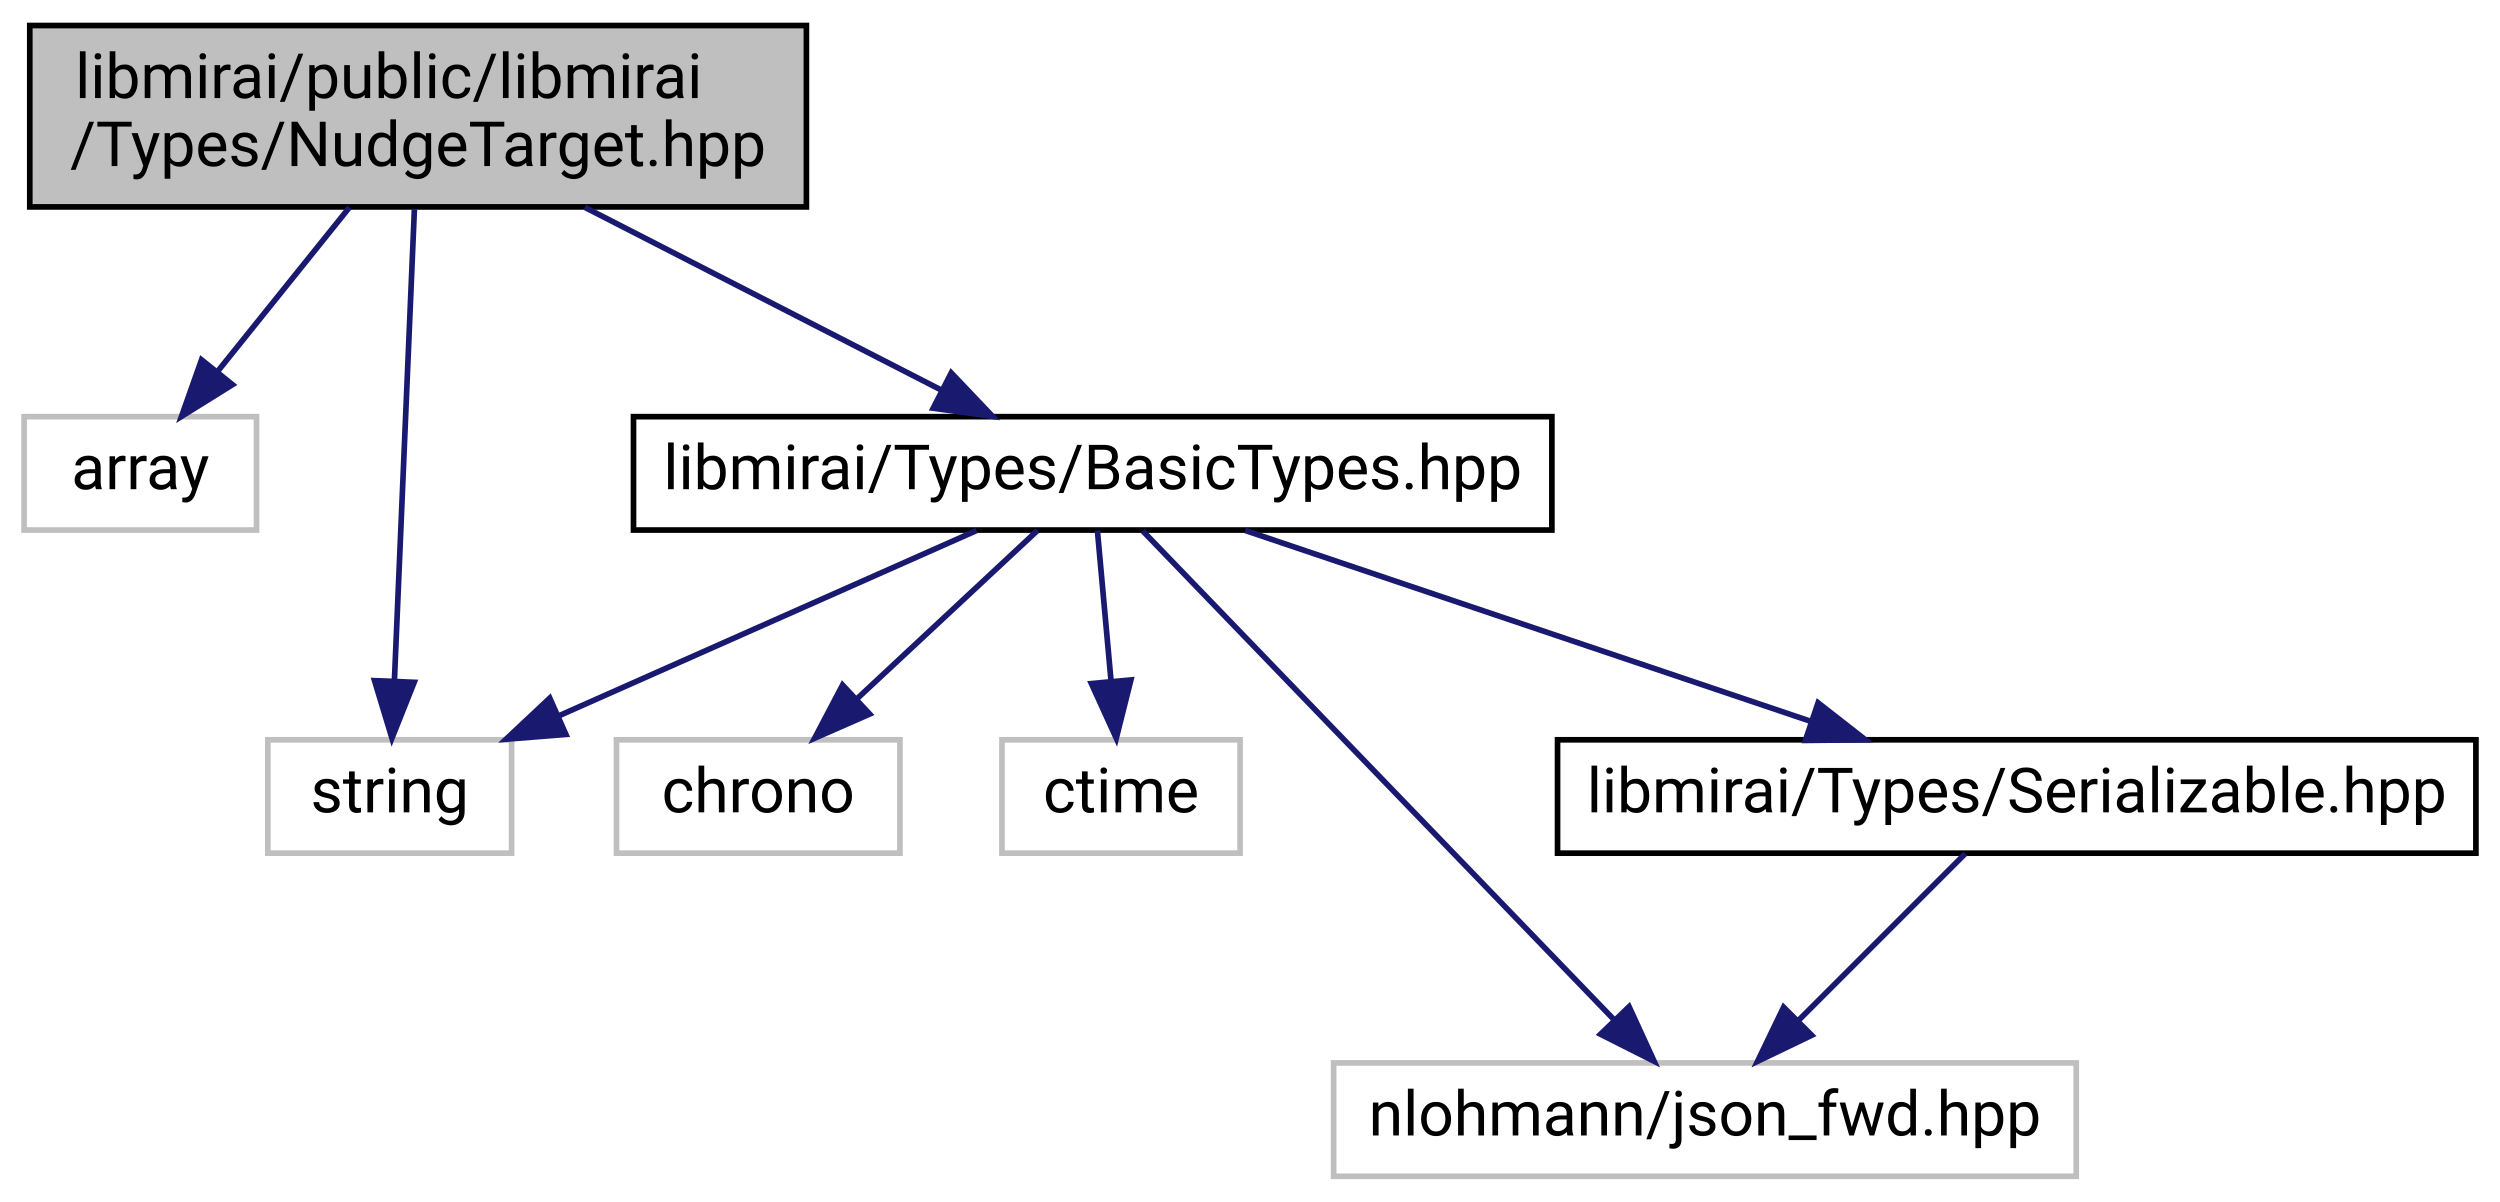
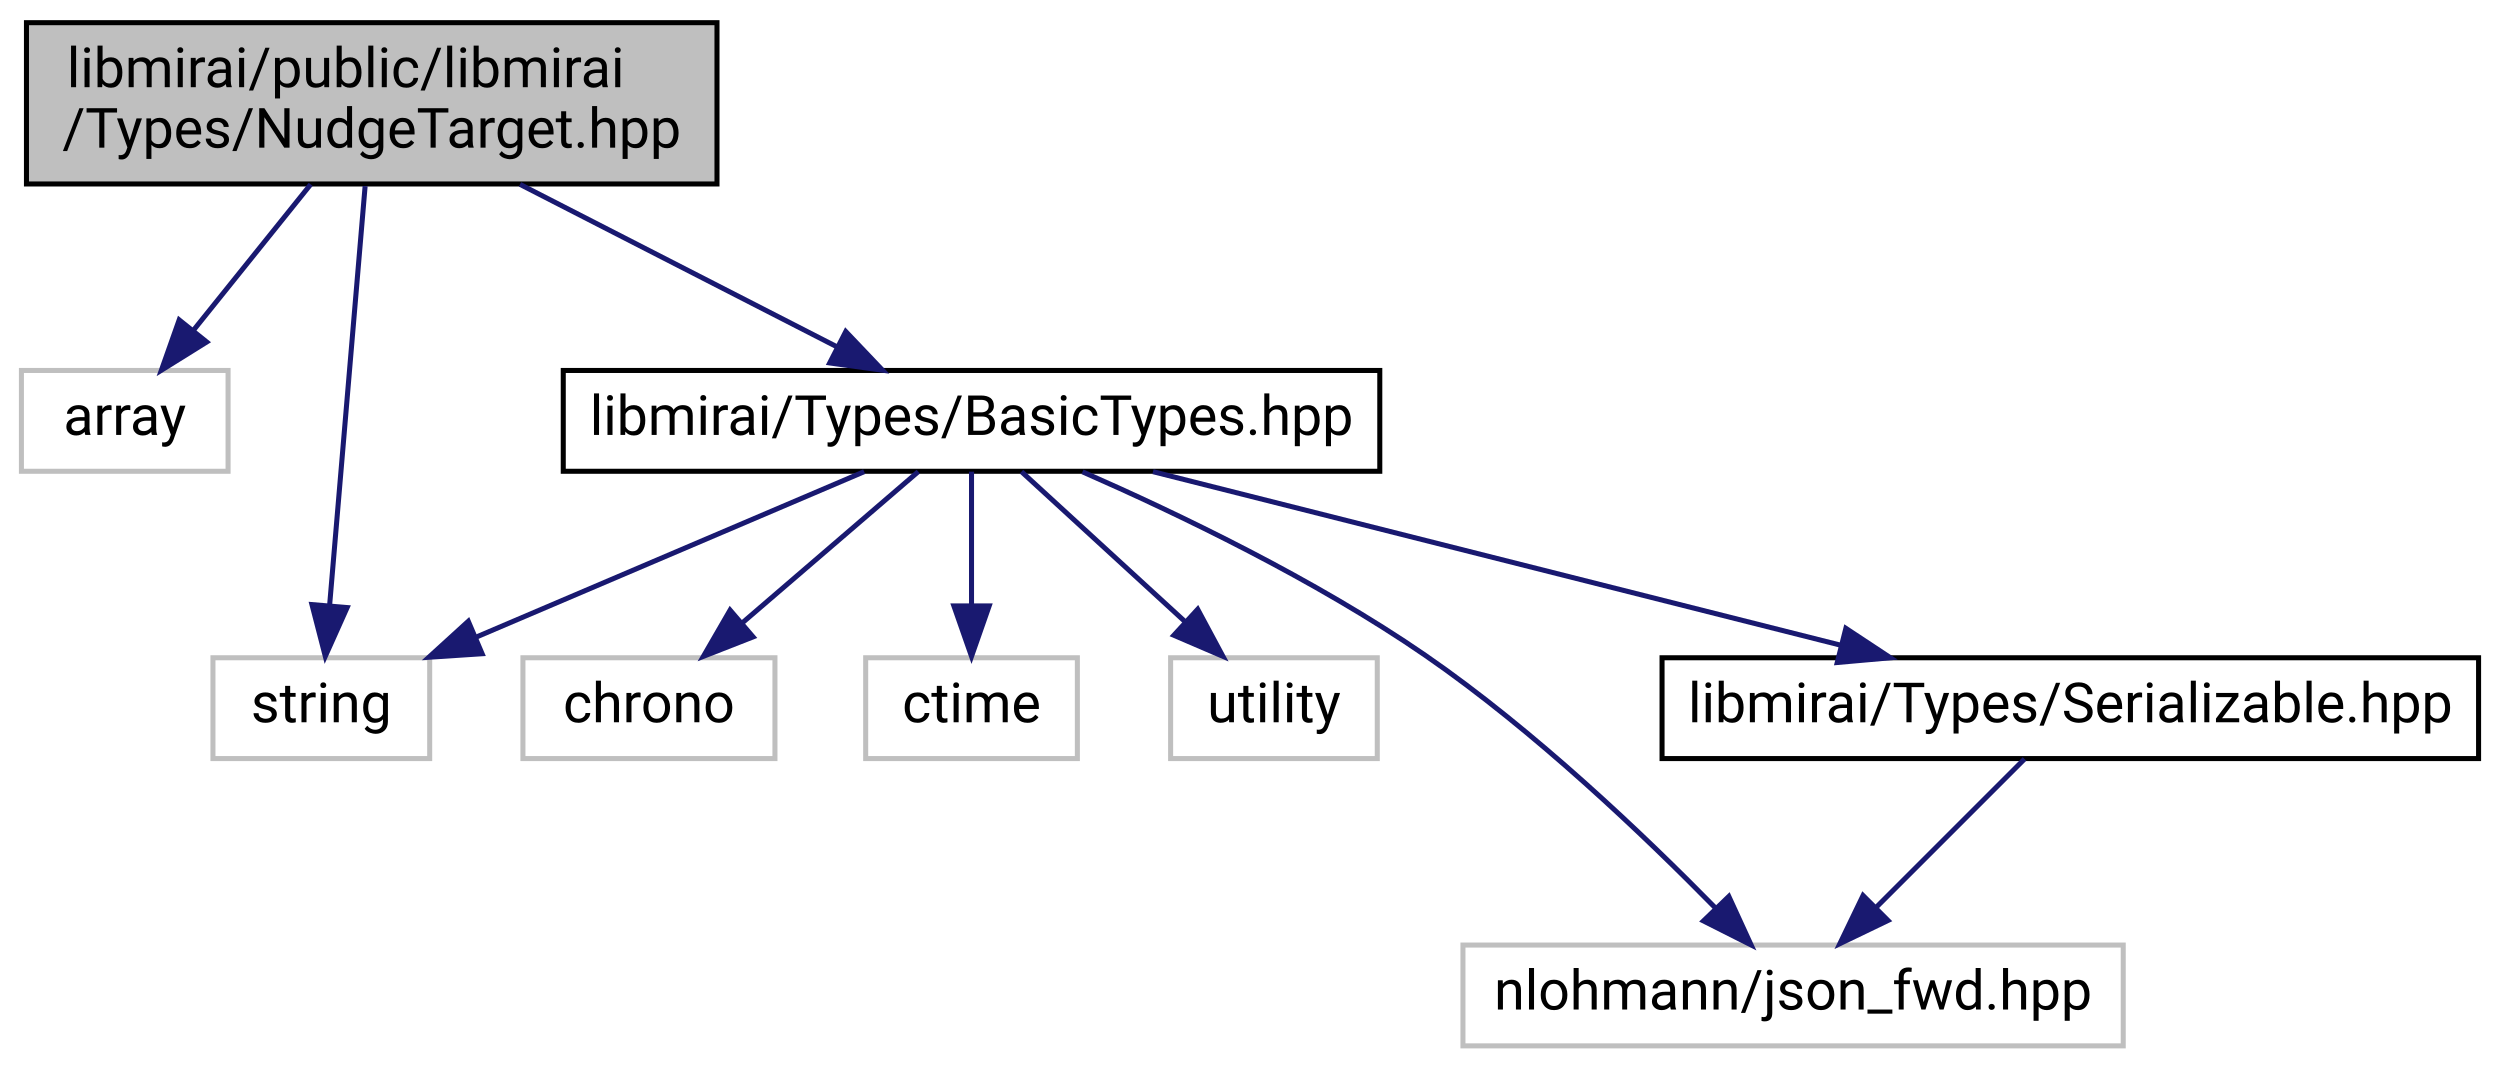
- <svg xmlns="http://www.w3.org/2000/svg" xmlns:xlink="http://www.w3.org/1999/xlink" width="441pt" height="212pt" viewBox="0.00 0.00 440.50 212.00">
+ <svg xmlns="http://www.w3.org/2000/svg" xmlns:xlink="http://www.w3.org/1999/xlink" width="496pt" height="212pt" viewBox="0.00 0.00 495.50 212.00">
  <g id="graph0" class="graph" transform="scale(1 1) rotate(0) translate(4 208)">
    <g id="node1" class="node">
      <g id="a_node1">
        <a xlink:title=" ">
          <polygon fill="#bfbfbf" stroke="black" points="1,-171.5 1,-203.5 138,-203.5 138,-171.5 1,-171.5" />
          <text text-anchor="start" x="9" y="-190.7" font-family="-apple-system, BlinkMacSystemFont, 'Segoe UI', Roboto, Oxygen, Ubuntu, Cantarell, 'Fira Sans', 'Droid Sans', 'Helvetica Neue', sans-serif" font-size="11.00">libmirai/public/libmirai</text>
          <text text-anchor="middle" x="69.5" y="-178.7" font-family="-apple-system, BlinkMacSystemFont, 'Segoe UI', Roboto, Oxygen, Ubuntu, Cantarell, 'Fira Sans', 'Droid Sans', 'Helvetica Neue', sans-serif" font-size="11.00">/Types/NudgeTarget.hpp</text>
        </a>
      </g>
    </g>
    <g id="node2" class="node">
      <g id="a_node2">
        <a xlink:title=" ">
          <polygon fill="none" stroke="#bfbfbf" points="0,-114.5 0,-134.5 41,-134.5 41,-114.5 0,-114.5" />
          <text text-anchor="middle" x="20.5" y="-121.7" font-family="-apple-system, BlinkMacSystemFont, 'Segoe UI', Roboto, Oxygen, Ubuntu, Cantarell, 'Fira Sans', 'Droid Sans', 'Helvetica Neue', sans-serif" font-size="11.00">array</text>
        </a>
      </g>
    </g>
    <g id="edge1" class="edge">
      <path fill="none" stroke="midnightblue" d="M57.39,-171.42C50.34,-162.65 41.44,-151.57 34.15,-142.5" />
      <polygon fill="midnightblue" stroke="midnightblue" points="36.76,-140.15 27.77,-134.55 31.3,-144.53 36.76,-140.15" />
    </g>
    <g id="node3" class="node">
      <g id="a_node3">
        <a xlink:title=" ">
-           <polygon fill="none" stroke="#bfbfbf" points="43,-57.5 43,-77.5 86,-77.5 86,-57.5 43,-57.5" />
-           <text text-anchor="middle" x="64.5" y="-64.7" font-family="-apple-system, BlinkMacSystemFont, 'Segoe UI', Roboto, Oxygen, Ubuntu, Cantarell, 'Fira Sans', 'Droid Sans', 'Helvetica Neue', sans-serif" font-size="11.00">string</text>
+           <polygon fill="none" stroke="#bfbfbf" points="38,-57.5 38,-77.5 81,-77.5 81,-57.5 38,-57.5" />
+           <text text-anchor="middle" x="59.5" y="-64.7" font-family="-apple-system, BlinkMacSystemFont, 'Segoe UI', Roboto, Oxygen, Ubuntu, Cantarell, 'Fira Sans', 'Droid Sans', 'Helvetica Neue', sans-serif" font-size="11.00">string</text>
        </a>
      </g>
    </g>
    <g id="edge2" class="edge">
-       <path fill="none" stroke="midnightblue" d="M68.85,-171.07C67.94,-149.71 66.31,-111.11 65.32,-87.84" />
-       <polygon fill="midnightblue" stroke="midnightblue" points="68.81,-87.64 64.89,-77.79 61.82,-87.93 68.81,-87.64" />
+       <path fill="none" stroke="midnightblue" d="M68.19,-171.07C66.38,-149.71 63.11,-111.11 61.14,-87.84" />
+       <polygon fill="midnightblue" stroke="midnightblue" points="64.62,-87.46 60.29,-77.79 57.64,-88.05 64.62,-87.46" />
    </g>
    <g id="node4" class="node">
      <g id="a_node4">
        <a xlink:href="BasicTypes_8hpp.html" target="_top" xlink:title=" ">
          <polygon fill="none" stroke="black" points="107.5,-114.5 107.5,-134.5 269.5,-134.5 269.5,-114.5 107.5,-114.5" />
          <text text-anchor="middle" x="188.5" y="-121.7" font-family="-apple-system, BlinkMacSystemFont, 'Segoe UI', Roboto, Oxygen, Ubuntu, Cantarell, 'Fira Sans', 'Droid Sans', 'Helvetica Neue', sans-serif" font-size="11.00">libmirai/Types/BasicTypes.hpp</text>
        </a>
      </g>
    </g>
    <g id="edge3" class="edge">
      <path fill="none" stroke="midnightblue" d="M98.92,-171.42C118.14,-161.57 143.05,-148.8 161.72,-139.23" />
      <polygon fill="midnightblue" stroke="midnightblue" points="163.55,-142.22 170.85,-134.55 160.36,-135.99 163.55,-142.22" />
    </g>
    <g id="edge6" class="edge">
-       <path fill="none" stroke="midnightblue" d="M168.02,-114.42C147.92,-105.5 117.04,-91.8 94.23,-81.69" />
-       <polygon fill="midnightblue" stroke="midnightblue" points="95.57,-78.45 85.01,-77.6 92.73,-84.85 95.57,-78.45" />
+       <path fill="none" stroke="midnightblue" d="M167.2,-114.42C146.19,-105.46 113.87,-91.68 90.11,-81.55" />
+       <polygon fill="midnightblue" stroke="midnightblue" points="91.4,-78.3 80.83,-77.6 88.66,-84.74 91.4,-78.3" />
    </g>
    <g id="node5" class="node">
      <g id="a_node5">
        <a xlink:title=" ">
-           <polygon fill="none" stroke="#bfbfbf" points="104.5,-57.5 104.5,-77.5 154.5,-77.5 154.5,-57.5 104.5,-57.5" />
-           <text text-anchor="middle" x="129.5" y="-64.7" font-family="-apple-system, BlinkMacSystemFont, 'Segoe UI', Roboto, Oxygen, Ubuntu, Cantarell, 'Fira Sans', 'Droid Sans', 'Helvetica Neue', sans-serif" font-size="11.00">chrono</text>
+           <polygon fill="none" stroke="#bfbfbf" points="99.5,-57.5 99.5,-77.5 149.5,-77.5 149.5,-57.5 99.5,-57.5" />
+           <text text-anchor="middle" x="124.5" y="-64.7" font-family="-apple-system, BlinkMacSystemFont, 'Segoe UI', Roboto, Oxygen, Ubuntu, Cantarell, 'Fira Sans', 'Droid Sans', 'Helvetica Neue', sans-serif" font-size="11.00">chrono</text>
        </a>
      </g>
    </g>
    <g id="edge4" class="edge">
-       <path fill="none" stroke="midnightblue" d="M178.76,-114.42C170.1,-106.35 157.24,-94.36 146.83,-84.65" />
-       <polygon fill="midnightblue" stroke="midnightblue" points="149.16,-82.04 139.45,-77.78 144.38,-87.16 149.16,-82.04" />
+       <path fill="none" stroke="midnightblue" d="M177.93,-114.42C168.45,-106.27 154.31,-94.12 142.96,-84.37" />
+       <polygon fill="midnightblue" stroke="midnightblue" points="145.16,-81.64 135.3,-77.78 140.6,-86.95 145.16,-81.64" />
    </g>
    <g id="node6" class="node">
      <g id="a_node6">
        <a xlink:title=" ">
-           <polygon fill="none" stroke="#bfbfbf" points="172.5,-57.5 172.5,-77.5 214.5,-77.5 214.5,-57.5 172.5,-57.5" />
-           <text text-anchor="middle" x="193.5" y="-64.7" font-family="-apple-system, BlinkMacSystemFont, 'Segoe UI', Roboto, Oxygen, Ubuntu, Cantarell, 'Fira Sans', 'Droid Sans', 'Helvetica Neue', sans-serif" font-size="11.00">ctime</text>
+           <polygon fill="none" stroke="#bfbfbf" points="167.5,-57.5 167.5,-77.5 209.5,-77.5 209.5,-57.5 167.5,-57.5" />
+           <text text-anchor="middle" x="188.5" y="-64.7" font-family="-apple-system, BlinkMacSystemFont, 'Segoe UI', Roboto, Oxygen, Ubuntu, Cantarell, 'Fira Sans', 'Droid Sans', 'Helvetica Neue', sans-serif" font-size="11.00">ctime</text>
        </a>
      </g>
    </g>
    <g id="edge5" class="edge">
-       <path fill="none" stroke="midnightblue" d="M189.33,-114.42C189.98,-107.22 190.92,-96.9 191.74,-87.86" />
-       <polygon fill="midnightblue" stroke="midnightblue" points="195.24,-88.06 192.66,-77.78 188.27,-87.42 195.24,-88.06" />
+       <path fill="none" stroke="midnightblue" d="M188.5,-114.42C188.5,-107.22 188.5,-96.9 188.5,-87.86" />
+       <polygon fill="midnightblue" stroke="midnightblue" points="192,-87.78 188.5,-77.78 185,-87.78 192,-87.78" />
    </g>
    <g id="node7" class="node">
      <g id="a_node7">
        <a xlink:title=" ">
-           <polygon fill="none" stroke="#bfbfbf" points="231,-0.5 231,-20.5 362,-20.5 362,-0.5 231,-0.5" />
-           <text text-anchor="middle" x="296.5" y="-7.7" font-family="-apple-system, BlinkMacSystemFont, 'Segoe UI', Roboto, Oxygen, Ubuntu, Cantarell, 'Fira Sans', 'Droid Sans', 'Helvetica Neue', sans-serif" font-size="11.00">nlohmann/json_fwd.hpp</text>
+           <polygon fill="none" stroke="#bfbfbf" points="228,-57.5 228,-77.5 269,-77.5 269,-57.5 228,-57.5" />
+           <text text-anchor="middle" x="248.5" y="-64.7" font-family="-apple-system, BlinkMacSystemFont, 'Segoe UI', Roboto, Oxygen, Ubuntu, Cantarell, 'Fira Sans', 'Droid Sans', 'Helvetica Neue', sans-serif" font-size="11.00">utility</text>
        </a>
      </g>
    </g>
    <g id="edge7" class="edge">
-       <path fill="none" stroke="midnightblue" d="M197.34,-114.33C215.53,-95.47 257.4,-52.05 280.49,-28.1" />
-       <polygon fill="midnightblue" stroke="midnightblue" points="283.12,-30.42 287.54,-20.79 278.08,-25.56 283.12,-30.42" />
+       <path fill="none" stroke="midnightblue" d="M198.41,-114.42C207.21,-106.35 220.29,-94.36 230.88,-84.65" />
+       <polygon fill="midnightblue" stroke="midnightblue" points="233.37,-87.12 238.38,-77.78 228.64,-81.96 233.37,-87.12" />
    </g>
    <g id="node8" class="node">
      <g id="a_node8">
-         <a xlink:href="Serializable_8hpp.html" target="_top" xlink:title=" ">
-           <polygon fill="none" stroke="black" points="270.5,-57.5 270.5,-77.5 432.5,-77.5 432.5,-57.5 270.5,-57.5" />
-           <text text-anchor="middle" x="351.5" y="-64.7" font-family="-apple-system, BlinkMacSystemFont, 'Segoe UI', Roboto, Oxygen, Ubuntu, Cantarell, 'Fira Sans', 'Droid Sans', 'Helvetica Neue', sans-serif" font-size="11.00">libmirai/Types/Serializable.hpp</text>
+         <a xlink:title=" ">
+           <polygon fill="none" stroke="#bfbfbf" points="286,-0.5 286,-20.5 417,-20.5 417,-0.5 286,-0.5" />
+           <text text-anchor="middle" x="351.5" y="-7.7" font-family="-apple-system, BlinkMacSystemFont, 'Segoe UI', Roboto, Oxygen, Ubuntu, Cantarell, 'Fira Sans', 'Droid Sans', 'Helvetica Neue', sans-serif" font-size="11.00">nlohmann/json_fwd.hpp</text>
        </a>
      </g>
    </g>
    <g id="edge8" class="edge">
-       <path fill="none" stroke="midnightblue" d="M215.42,-114.42C242.63,-105.23 284.88,-90.98 315.07,-80.79" />
-       <polygon fill="midnightblue" stroke="midnightblue" points="316.46,-84.02 324.81,-77.5 314.22,-77.39 316.46,-84.02" />
+       <path fill="none" stroke="midnightblue" d="M210.52,-114.39C229.33,-106.14 256.73,-93 278.5,-78 300.18,-63.06 322.11,-42.12 336.2,-27.75" />
+       <polygon fill="midnightblue" stroke="midnightblue" points="338.75,-30.15 343.17,-20.52 333.71,-25.29 338.75,-30.15" />
+     </g>
+     <g id="node9" class="node">
+       <g id="a_node9">
+         <a xlink:href="Serializable_8hpp.html" target="_top" xlink:title=" ">
+           <polygon fill="none" stroke="black" points="325.5,-57.5 325.5,-77.5 487.5,-77.5 487.5,-57.5 325.5,-57.5" />
+           <text text-anchor="middle" x="406.5" y="-64.7" font-family="-apple-system, BlinkMacSystemFont, 'Segoe UI', Roboto, Oxygen, Ubuntu, Cantarell, 'Fira Sans', 'Droid Sans', 'Helvetica Neue', sans-serif" font-size="11.00">libmirai/Types/Serializable.hpp</text>
+         </a>
+       </g>
    </g>
    <g id="edge9" class="edge">
-       <path fill="none" stroke="midnightblue" d="M342.42,-57.42C334.42,-49.42 322.59,-37.59 312.94,-27.94" />
-       <polygon fill="midnightblue" stroke="midnightblue" points="315.33,-25.38 305.78,-20.78 310.38,-30.33 315.33,-25.38" />
+       <path fill="none" stroke="midnightblue" d="M224.5,-114.42C261.85,-105 320.36,-90.23 360.91,-80" />
+       <polygon fill="midnightblue" stroke="midnightblue" points="361.97,-83.34 370.81,-77.5 360.26,-76.56 361.97,-83.34" />
+     </g>
+     <g id="edge10" class="edge">
+       <path fill="none" stroke="midnightblue" d="M397.42,-57.42C389.42,-49.42 377.59,-37.59 367.94,-27.94" />
+       <polygon fill="midnightblue" stroke="midnightblue" points="370.33,-25.38 360.78,-20.78 365.38,-30.33 370.33,-25.38" />
    </g>
  </g>
</svg>
